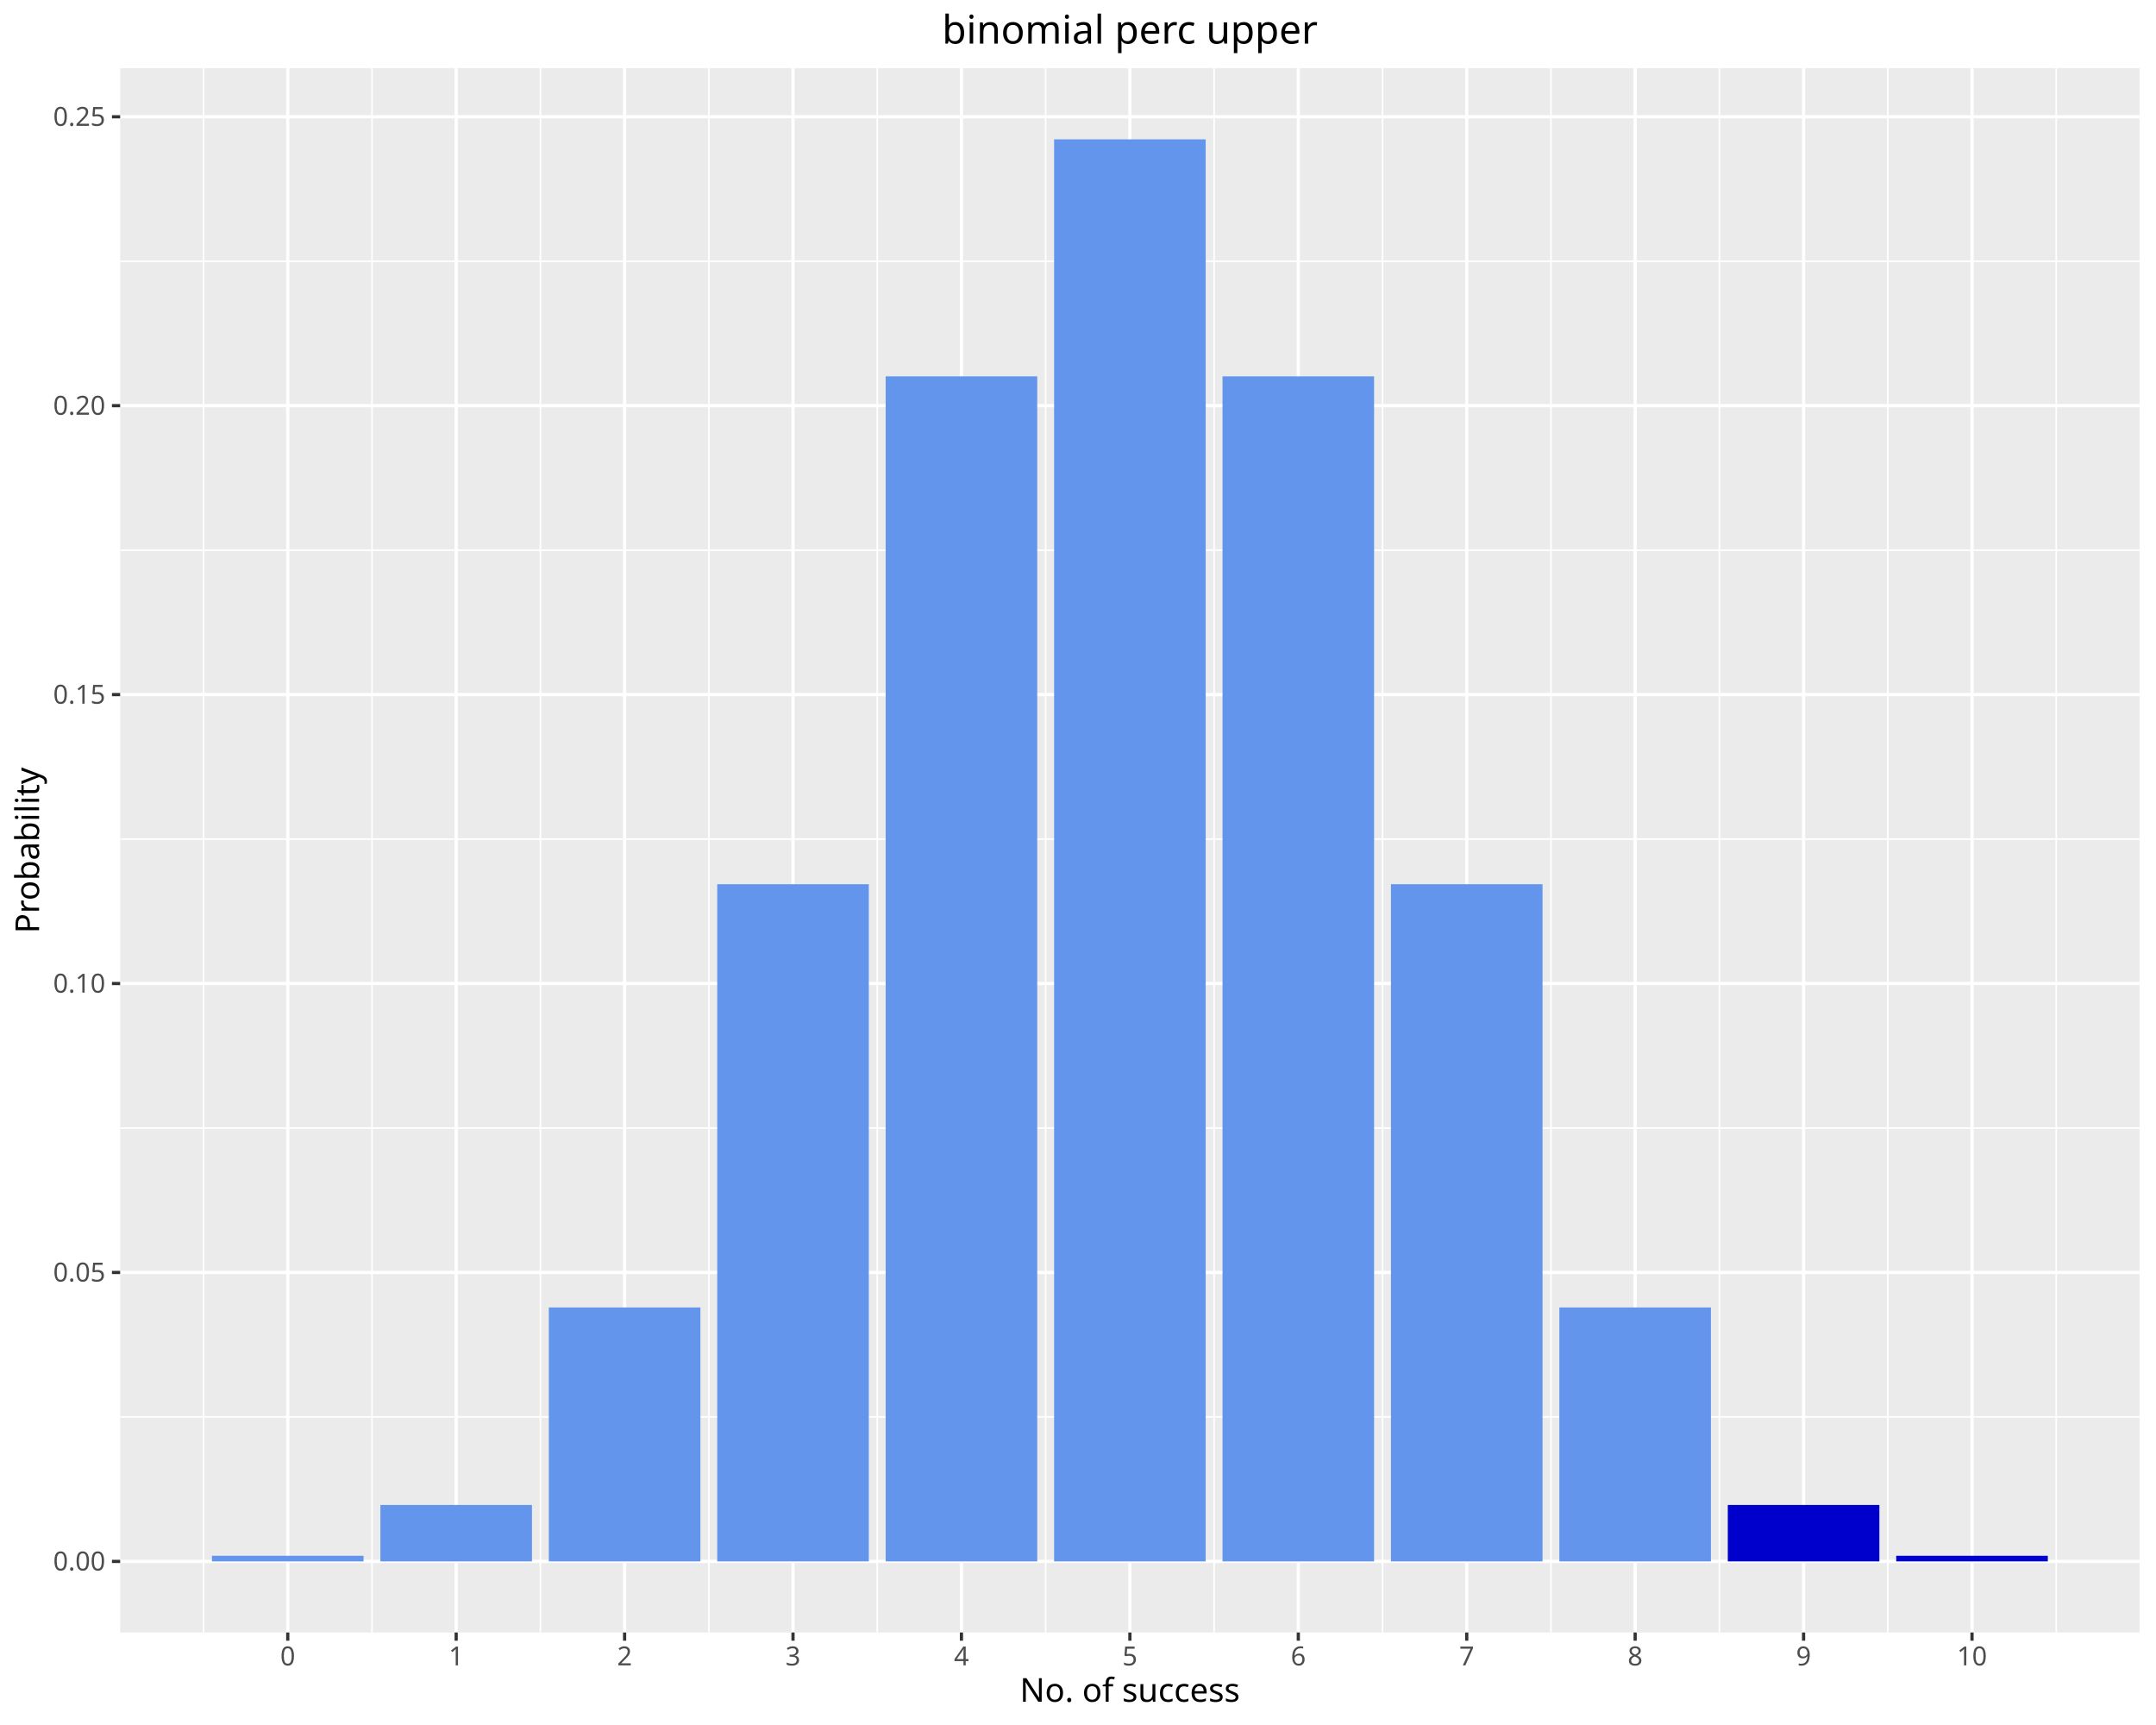
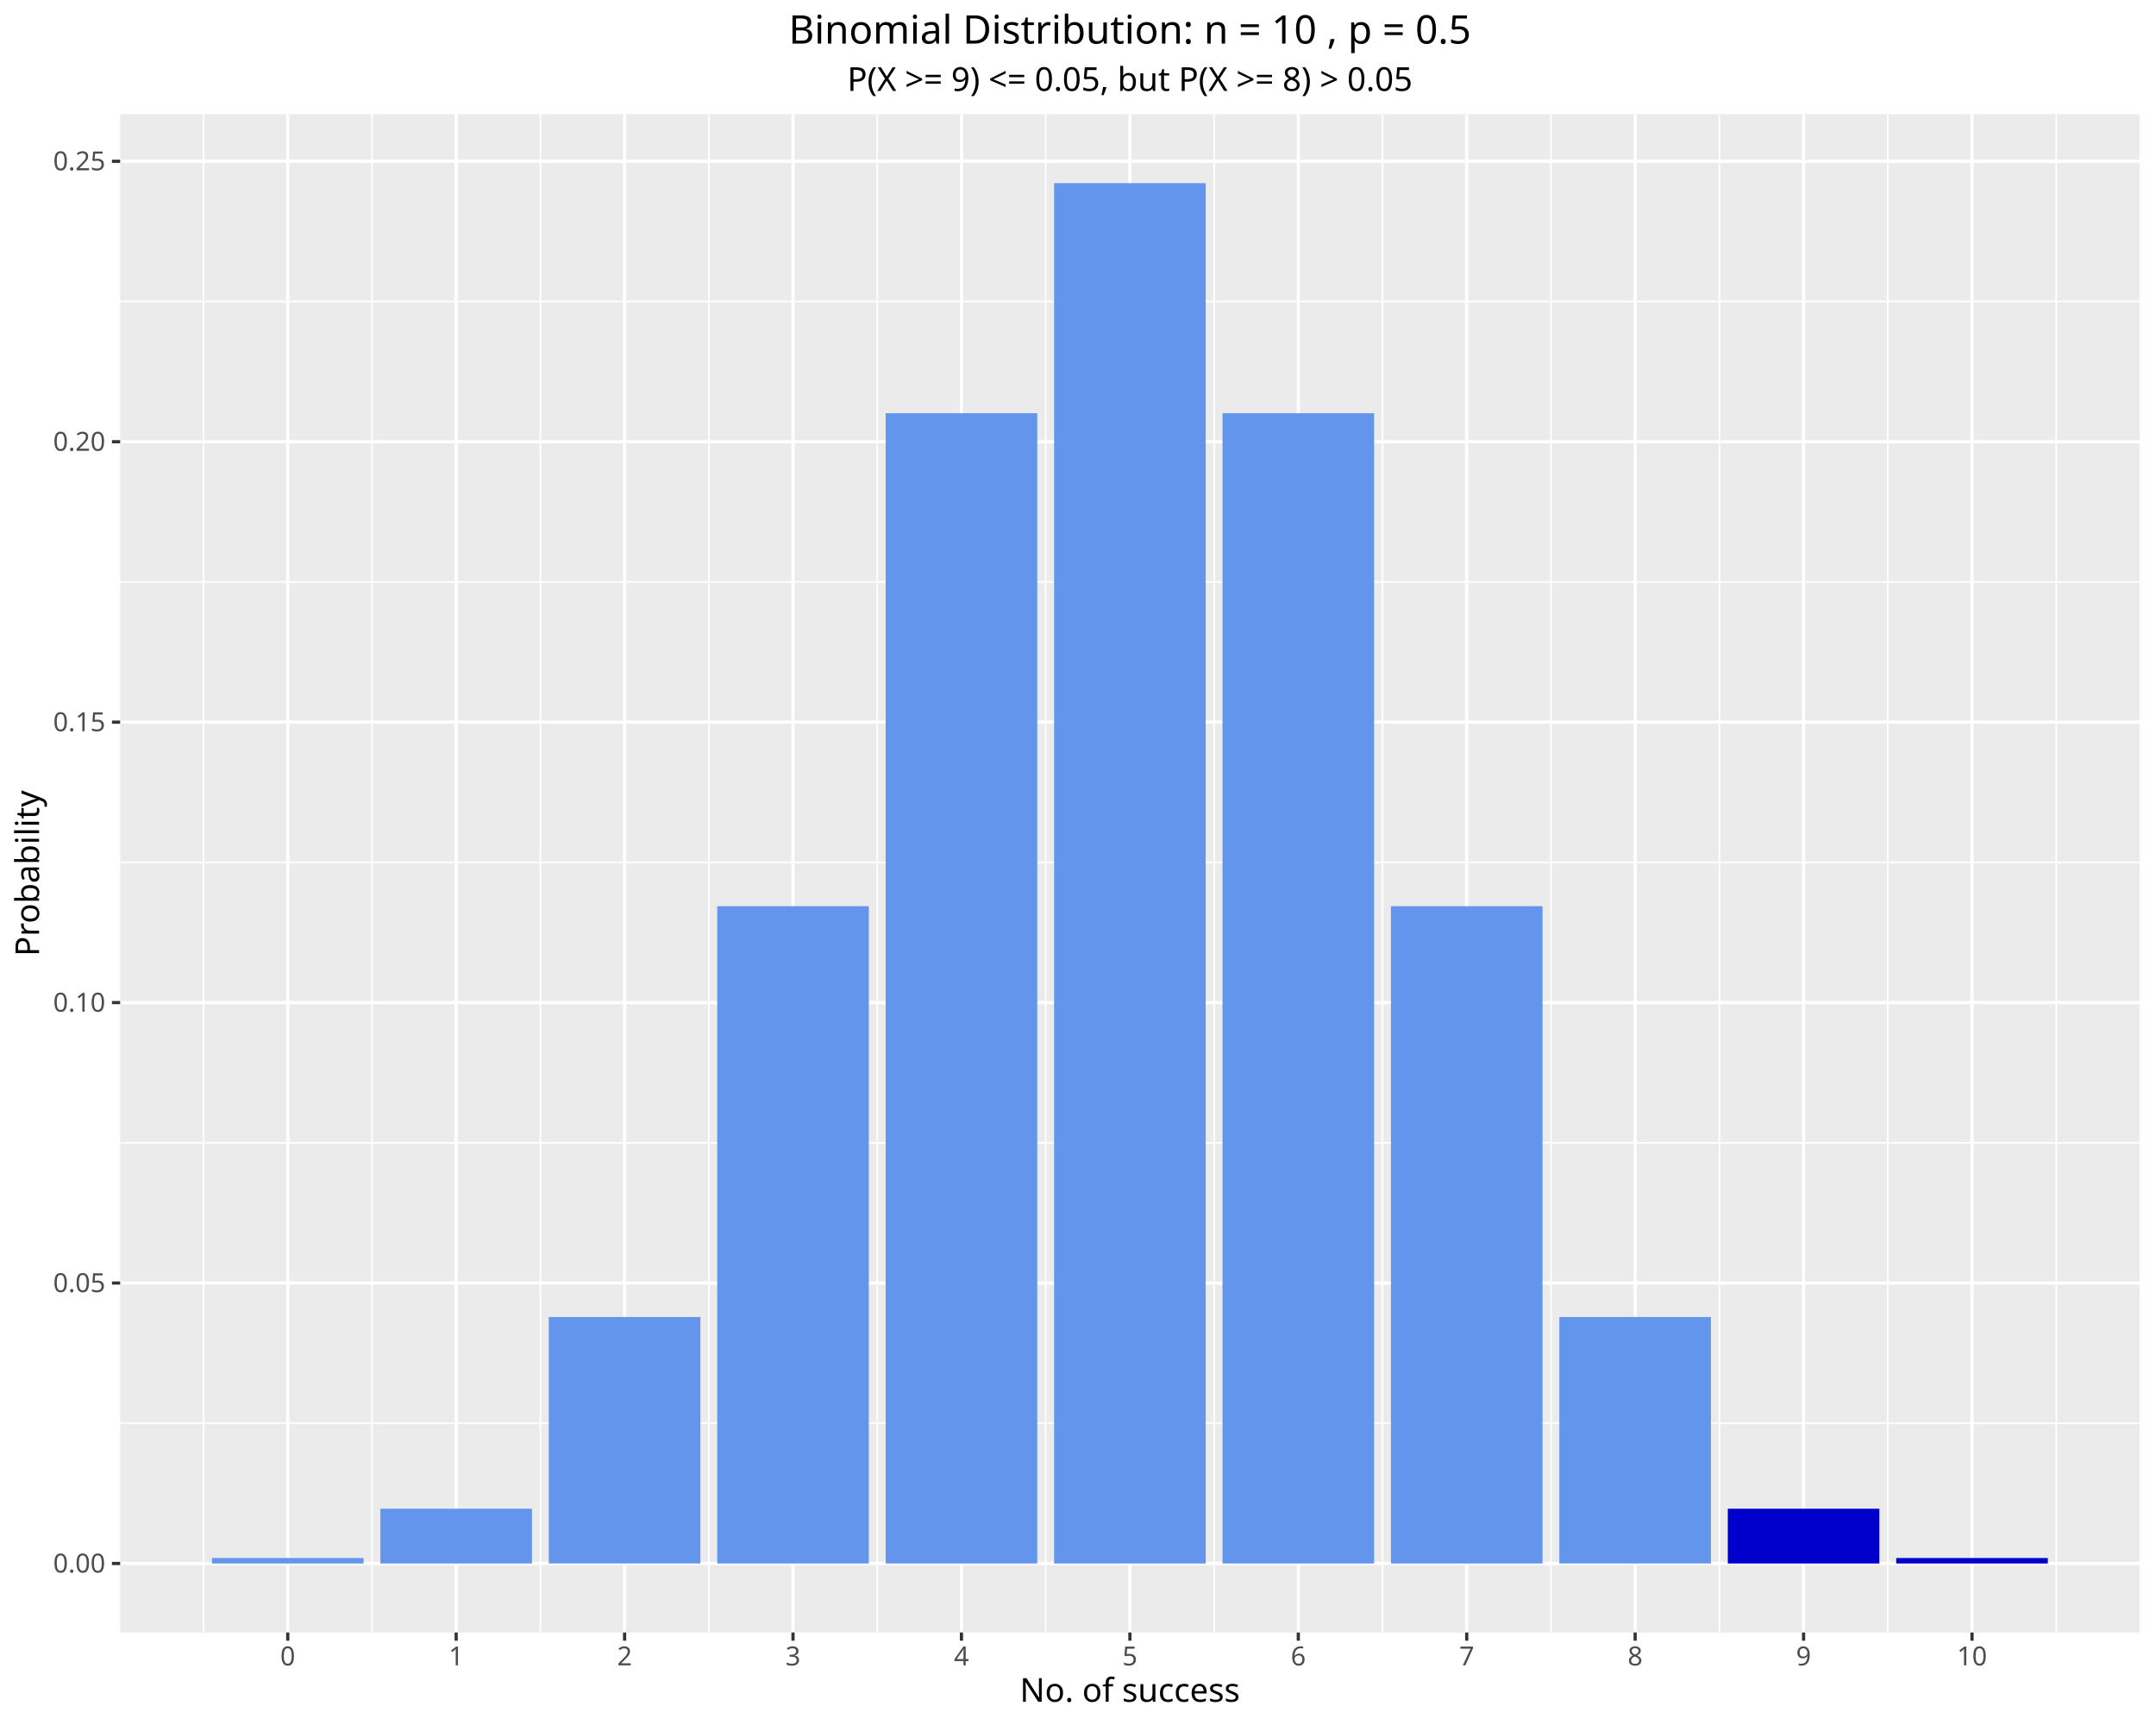
<svg xmlns="http://www.w3.org/2000/svg" class="svglite" data-engine-version="2.0" width="720.00pt" height="576.00pt" viewBox="0 0 720.00 576.00">
  <defs>
    <style type="text/css">
    .svglite line, .svglite polyline, .svglite polygon, .svglite path, .svglite rect, .svglite circle {
      fill: none;
      stroke: #000000;
      stroke-linecap: round;
      stroke-linejoin: round;
      stroke-miterlimit: 10.00;
    }
  </style>
  </defs>
  <rect width="100%" height="100%" style="stroke: none; fill: #FFFFFF;" />
  <defs>
    <clipPath id="cpMC4wMHw3MjAuMDB8MC4wMHw1NzYuMDA=">
      <rect x="0.00" y="0.00" width="720.00" height="576.00" />
    </clipPath>
  </defs>
  <g clip-path="url(#cpMC4wMHw3MjAuMDB8MC4wMHw1NzYuMDA=)">
    <rect x="0.00" y="0.00" width="720.00" height="576.00" style="stroke-width: 1.07; stroke: #FFFFFF; fill: #FFFFFF;" />
  </g>
  <defs>
-     <clipPath id="cpNDAuMTN8NzE0LjUyfDIyLjc4fDU0NS4xMQ==">
-       <rect x="40.13" y="22.78" width="674.39" height="522.33" />
+     <clipPath id="cpNDAuMTN8NzE0LjUyfDM4LjEyfDU0NS4xMQ==">
+       <rect x="40.13" y="38.12" width="674.39" height="507.00" />
    </clipPath>
  </defs>
-   <g clip-path="url(#cpNDAuMTN8NzE0LjUyfDIyLjc4fDU0NS4xMQ==)">
-     <rect x="40.13" y="22.78" width="674.39" height="522.33" style="stroke-width: 1.07; stroke: none; fill: #EBEBEB;" />
-     <polyline points="40.13,473.13 714.52,473.13 " style="stroke-width: 0.53; stroke: #FFFFFF; stroke-linecap: butt;" />
-     <polyline points="40.13,376.66 714.52,376.66 " style="stroke-width: 0.53; stroke: #FFFFFF; stroke-linecap: butt;" />
-     <polyline points="40.13,280.18 714.52,280.18 " style="stroke-width: 0.53; stroke: #FFFFFF; stroke-linecap: butt;" />
-     <polyline points="40.13,183.70 714.52,183.70 " style="stroke-width: 0.53; stroke: #FFFFFF; stroke-linecap: butt;" />
-     <polyline points="40.13,87.23 714.52,87.23 " style="stroke-width: 0.53; stroke: #FFFFFF; stroke-linecap: butt;" />
-     <polyline points="67.97,545.11 67.97,22.78 " style="stroke-width: 0.53; stroke: #FFFFFF; stroke-linecap: butt;" />
-     <polyline points="124.22,545.11 124.22,22.78 " style="stroke-width: 0.53; stroke: #FFFFFF; stroke-linecap: butt;" />
-     <polyline points="180.47,545.11 180.47,22.78 " style="stroke-width: 0.53; stroke: #FFFFFF; stroke-linecap: butt;" />
-     <polyline points="236.71,545.11 236.71,22.78 " style="stroke-width: 0.53; stroke: #FFFFFF; stroke-linecap: butt;" />
-     <polyline points="292.96,545.11 292.96,22.78 " style="stroke-width: 0.53; stroke: #FFFFFF; stroke-linecap: butt;" />
-     <polyline points="349.20,545.11 349.20,22.78 " style="stroke-width: 0.53; stroke: #FFFFFF; stroke-linecap: butt;" />
-     <polyline points="405.45,545.11 405.45,22.78 " style="stroke-width: 0.53; stroke: #FFFFFF; stroke-linecap: butt;" />
-     <polyline points="461.70,545.11 461.70,22.78 " style="stroke-width: 0.53; stroke: #FFFFFF; stroke-linecap: butt;" />
-     <polyline points="517.94,545.11 517.94,22.78 " style="stroke-width: 0.53; stroke: #FFFFFF; stroke-linecap: butt;" />
-     <polyline points="574.19,545.11 574.19,22.78 " style="stroke-width: 0.53; stroke: #FFFFFF; stroke-linecap: butt;" />
-     <polyline points="630.43,545.11 630.43,22.78 " style="stroke-width: 0.53; stroke: #FFFFFF; stroke-linecap: butt;" />
-     <polyline points="686.68,545.11 686.68,22.78 " style="stroke-width: 0.53; stroke: #FFFFFF; stroke-linecap: butt;" />
-     <polyline points="40.13,521.37 714.52,521.37 " style="stroke-width: 1.07; stroke: #FFFFFF; stroke-linecap: butt;" />
-     <polyline points="40.13,424.89 714.52,424.89 " style="stroke-width: 1.07; stroke: #FFFFFF; stroke-linecap: butt;" />
-     <polyline points="40.13,328.42 714.52,328.42 " style="stroke-width: 1.07; stroke: #FFFFFF; stroke-linecap: butt;" />
-     <polyline points="40.13,231.94 714.52,231.94 " style="stroke-width: 1.07; stroke: #FFFFFF; stroke-linecap: butt;" />
-     <polyline points="40.13,135.46 714.52,135.46 " style="stroke-width: 1.07; stroke: #FFFFFF; stroke-linecap: butt;" />
-     <polyline points="40.13,38.99 714.52,38.99 " style="stroke-width: 1.07; stroke: #FFFFFF; stroke-linecap: butt;" />
-     <polyline points="96.10,545.11 96.10,22.78 " style="stroke-width: 1.07; stroke: #FFFFFF; stroke-linecap: butt;" />
-     <polyline points="152.34,545.11 152.34,22.78 " style="stroke-width: 1.07; stroke: #FFFFFF; stroke-linecap: butt;" />
-     <polyline points="208.59,545.11 208.59,22.78 " style="stroke-width: 1.07; stroke: #FFFFFF; stroke-linecap: butt;" />
-     <polyline points="264.83,545.11 264.83,22.78 " style="stroke-width: 1.07; stroke: #FFFFFF; stroke-linecap: butt;" />
-     <polyline points="321.08,545.11 321.08,22.78 " style="stroke-width: 1.07; stroke: #FFFFFF; stroke-linecap: butt;" />
-     <polyline points="377.33,545.11 377.33,22.78 " style="stroke-width: 1.07; stroke: #FFFFFF; stroke-linecap: butt;" />
-     <polyline points="433.57,545.11 433.57,22.78 " style="stroke-width: 1.07; stroke: #FFFFFF; stroke-linecap: butt;" />
-     <polyline points="489.82,545.11 489.82,22.78 " style="stroke-width: 1.07; stroke: #FFFFFF; stroke-linecap: butt;" />
-     <polyline points="546.06,545.11 546.06,22.78 " style="stroke-width: 1.07; stroke: #FFFFFF; stroke-linecap: butt;" />
-     <polyline points="602.31,545.11 602.31,22.78 " style="stroke-width: 1.07; stroke: #FFFFFF; stroke-linecap: butt;" />
-     <polyline points="658.56,545.11 658.56,22.78 " style="stroke-width: 1.07; stroke: #FFFFFF; stroke-linecap: butt;" />
-     <rect x="70.79" y="519.49" width="50.62" height="1.88" style="stroke-width: 1.07; stroke: none; stroke-linecap: square; stroke-linejoin: miter; fill: #6495ED;" />
-     <rect x="127.03" y="502.53" width="50.62" height="18.84" style="stroke-width: 1.07; stroke: none; stroke-linecap: square; stroke-linejoin: miter; fill: #6495ED;" />
-     <rect x="183.28" y="436.58" width="50.62" height="84.79" style="stroke-width: 1.07; stroke: none; stroke-linecap: square; stroke-linejoin: miter; fill: #6495ED;" />
-     <rect x="239.52" y="295.25" width="50.62" height="226.12" style="stroke-width: 1.07; stroke: none; stroke-linecap: square; stroke-linejoin: miter; fill: #6495ED;" />
-     <rect x="295.77" y="125.67" width="50.62" height="395.70" style="stroke-width: 1.07; stroke: none; stroke-linecap: square; stroke-linejoin: miter; fill: #6495ED;" />
-     <rect x="352.02" y="46.53" width="50.62" height="474.84" style="stroke-width: 1.07; stroke: none; stroke-linecap: square; stroke-linejoin: miter; fill: #6495ED;" />
-     <rect x="408.26" y="125.67" width="50.62" height="395.70" style="stroke-width: 1.07; stroke: none; stroke-linecap: square; stroke-linejoin: miter; fill: #6495ED;" />
-     <rect x="464.51" y="295.25" width="50.62" height="226.12" style="stroke-width: 1.07; stroke: none; stroke-linecap: square; stroke-linejoin: miter; fill: #6495ED;" />
-     <rect x="520.75" y="436.58" width="50.62" height="84.79" style="stroke-width: 1.07; stroke: none; stroke-linecap: square; stroke-linejoin: miter; fill: #6495ED;" />
-     <rect x="577.00" y="502.53" width="50.62" height="18.84" style="stroke-width: 1.07; stroke: none; stroke-linecap: square; stroke-linejoin: miter; fill: #0000CD;" />
-     <rect x="633.25" y="519.49" width="50.62" height="1.88" style="stroke-width: 1.07; stroke: none; stroke-linecap: square; stroke-linejoin: miter; fill: #0000CD;" />
+   <g clip-path="url(#cpNDAuMTN8NzE0LjUyfDM4LjEyfDU0NS4xMQ==)">
+     <rect x="40.13" y="38.12" width="674.39" height="507.00" style="stroke-width: 1.07; stroke: none; fill: #EBEBEB;" />
+     <polyline points="40.13,475.25 714.52,475.25 " style="stroke-width: 0.53; stroke: #FFFFFF; stroke-linecap: butt;" />
+     <polyline points="40.13,381.60 714.52,381.60 " style="stroke-width: 0.53; stroke: #FFFFFF; stroke-linecap: butt;" />
+     <polyline points="40.13,287.96 714.52,287.96 " style="stroke-width: 0.53; stroke: #FFFFFF; stroke-linecap: butt;" />
+     <polyline points="40.13,194.31 714.52,194.31 " style="stroke-width: 0.53; stroke: #FFFFFF; stroke-linecap: butt;" />
+     <polyline points="40.13,100.67 714.52,100.67 " style="stroke-width: 0.53; stroke: #FFFFFF; stroke-linecap: butt;" />
+     <polyline points="67.97,545.11 67.97,38.12 " style="stroke-width: 0.53; stroke: #FFFFFF; stroke-linecap: butt;" />
+     <polyline points="124.22,545.11 124.22,38.12 " style="stroke-width: 0.53; stroke: #FFFFFF; stroke-linecap: butt;" />
+     <polyline points="180.47,545.11 180.47,38.12 " style="stroke-width: 0.53; stroke: #FFFFFF; stroke-linecap: butt;" />
+     <polyline points="236.71,545.11 236.71,38.12 " style="stroke-width: 0.53; stroke: #FFFFFF; stroke-linecap: butt;" />
+     <polyline points="292.96,545.11 292.96,38.12 " style="stroke-width: 0.53; stroke: #FFFFFF; stroke-linecap: butt;" />
+     <polyline points="349.20,545.11 349.20,38.12 " style="stroke-width: 0.53; stroke: #FFFFFF; stroke-linecap: butt;" />
+     <polyline points="405.45,545.11 405.45,38.12 " style="stroke-width: 0.53; stroke: #FFFFFF; stroke-linecap: butt;" />
+     <polyline points="461.70,545.11 461.70,38.12 " style="stroke-width: 0.53; stroke: #FFFFFF; stroke-linecap: butt;" />
+     <polyline points="517.94,545.11 517.94,38.12 " style="stroke-width: 0.53; stroke: #FFFFFF; stroke-linecap: butt;" />
+     <polyline points="574.19,545.11 574.19,38.12 " style="stroke-width: 0.53; stroke: #FFFFFF; stroke-linecap: butt;" />
+     <polyline points="630.43,545.11 630.43,38.12 " style="stroke-width: 0.53; stroke: #FFFFFF; stroke-linecap: butt;" />
+     <polyline points="686.68,545.11 686.68,38.12 " style="stroke-width: 0.53; stroke: #FFFFFF; stroke-linecap: butt;" />
+     <polyline points="40.13,522.07 714.52,522.07 " style="stroke-width: 1.07; stroke: #FFFFFF; stroke-linecap: butt;" />
+     <polyline points="40.13,428.42 714.52,428.42 " style="stroke-width: 1.07; stroke: #FFFFFF; stroke-linecap: butt;" />
+     <polyline points="40.13,334.78 714.52,334.78 " style="stroke-width: 1.07; stroke: #FFFFFF; stroke-linecap: butt;" />
+     <polyline points="40.13,241.13 714.52,241.13 " style="stroke-width: 1.07; stroke: #FFFFFF; stroke-linecap: butt;" />
+     <polyline points="40.13,147.49 714.52,147.49 " style="stroke-width: 1.07; stroke: #FFFFFF; stroke-linecap: butt;" />
+     <polyline points="40.13,53.85 714.52,53.85 " style="stroke-width: 1.07; stroke: #FFFFFF; stroke-linecap: butt;" />
+     <polyline points="96.10,545.11 96.10,38.12 " style="stroke-width: 1.07; stroke: #FFFFFF; stroke-linecap: butt;" />
+     <polyline points="152.34,545.11 152.34,38.12 " style="stroke-width: 1.07; stroke: #FFFFFF; stroke-linecap: butt;" />
+     <polyline points="208.59,545.11 208.59,38.12 " style="stroke-width: 1.07; stroke: #FFFFFF; stroke-linecap: butt;" />
+     <polyline points="264.83,545.11 264.83,38.12 " style="stroke-width: 1.07; stroke: #FFFFFF; stroke-linecap: butt;" />
+     <polyline points="321.08,545.11 321.08,38.12 " style="stroke-width: 1.07; stroke: #FFFFFF; stroke-linecap: butt;" />
+     <polyline points="377.33,545.11 377.33,38.12 " style="stroke-width: 1.07; stroke: #FFFFFF; stroke-linecap: butt;" />
+     <polyline points="433.57,545.11 433.57,38.12 " style="stroke-width: 1.07; stroke: #FFFFFF; stroke-linecap: butt;" />
+     <polyline points="489.82,545.11 489.82,38.12 " style="stroke-width: 1.07; stroke: #FFFFFF; stroke-linecap: butt;" />
+     <polyline points="546.06,545.11 546.06,38.12 " style="stroke-width: 1.07; stroke: #FFFFFF; stroke-linecap: butt;" />
+     <polyline points="602.31,545.11 602.31,38.12 " style="stroke-width: 1.07; stroke: #FFFFFF; stroke-linecap: butt;" />
+     <polyline points="658.56,545.11 658.56,38.12 " style="stroke-width: 1.07; stroke: #FFFFFF; stroke-linecap: butt;" />
+     <rect x="70.79" y="520.24" width="50.62" height="1.83" style="stroke-width: 1.07; stroke: none; stroke-linecap: square; stroke-linejoin: miter; fill: #6495ED;" />
+     <rect x="127.03" y="503.78" width="50.62" height="18.29" style="stroke-width: 1.07; stroke: none; stroke-linecap: square; stroke-linejoin: miter; fill: #6495ED;" />
+     <rect x="183.28" y="439.76" width="50.62" height="82.30" style="stroke-width: 1.07; stroke: none; stroke-linecap: square; stroke-linejoin: miter; fill: #6495ED;" />
+     <rect x="239.52" y="302.59" width="50.62" height="219.48" style="stroke-width: 1.07; stroke: none; stroke-linecap: square; stroke-linejoin: miter; fill: #6495ED;" />
+     <rect x="295.77" y="137.98" width="50.62" height="384.09" style="stroke-width: 1.07; stroke: none; stroke-linecap: square; stroke-linejoin: miter; fill: #6495ED;" />
+     <rect x="352.02" y="61.16" width="50.62" height="460.91" style="stroke-width: 1.07; stroke: none; stroke-linecap: square; stroke-linejoin: miter; fill: #6495ED;" />
+     <rect x="408.26" y="137.98" width="50.62" height="384.09" style="stroke-width: 1.07; stroke: none; stroke-linecap: square; stroke-linejoin: miter; fill: #6495ED;" />
+     <rect x="464.51" y="302.59" width="50.62" height="219.48" style="stroke-width: 1.07; stroke: none; stroke-linecap: square; stroke-linejoin: miter; fill: #6495ED;" />
+     <rect x="520.75" y="439.76" width="50.62" height="82.30" style="stroke-width: 1.07; stroke: none; stroke-linecap: square; stroke-linejoin: miter; fill: #6495ED;" />
+     <rect x="577.00" y="503.78" width="50.62" height="18.29" style="stroke-width: 1.07; stroke: none; stroke-linecap: square; stroke-linejoin: miter; fill: #0000CD;" />
+     <rect x="633.25" y="520.24" width="50.62" height="1.83" style="stroke-width: 1.07; stroke: none; stroke-linecap: square; stroke-linejoin: miter; fill: #0000CD;" />
  </g>
  <g clip-path="url(#cpMC4wMHw3MjAuMDB8MC4wMHw1NzYuMDA=)">
-     <text x="35.20" y="524.40" text-anchor="end" style="font-size: 8.80px; fill: #4D4D4D; font-family: sans;" textLength="17.13px" lengthAdjust="spacingAndGlyphs">0.00</text>
-     <text x="35.20" y="427.92" text-anchor="end" style="font-size: 8.80px; fill: #4D4D4D; font-family: sans;" textLength="17.13px" lengthAdjust="spacingAndGlyphs">0.05</text>
-     <text x="35.20" y="331.45" text-anchor="end" style="font-size: 8.80px; fill: #4D4D4D; font-family: sans;" textLength="17.13px" lengthAdjust="spacingAndGlyphs">0.10</text>
-     <text x="35.20" y="234.97" text-anchor="end" style="font-size: 8.80px; fill: #4D4D4D; font-family: sans;" textLength="17.13px" lengthAdjust="spacingAndGlyphs">0.15</text>
-     <text x="35.20" y="138.49" text-anchor="end" style="font-size: 8.80px; fill: #4D4D4D; font-family: sans;" textLength="17.13px" lengthAdjust="spacingAndGlyphs">0.20</text>
-     <text x="35.20" y="42.02" text-anchor="end" style="font-size: 8.80px; fill: #4D4D4D; font-family: sans;" textLength="17.13px" lengthAdjust="spacingAndGlyphs">0.25</text>
-     <polyline points="37.39,521.37 40.13,521.37 " style="stroke-width: 1.07; stroke: #333333; stroke-linecap: butt;" />
-     <polyline points="37.39,424.89 40.13,424.89 " style="stroke-width: 1.07; stroke: #333333; stroke-linecap: butt;" />
-     <polyline points="37.39,328.42 40.13,328.42 " style="stroke-width: 1.07; stroke: #333333; stroke-linecap: butt;" />
-     <polyline points="37.39,231.94 40.13,231.94 " style="stroke-width: 1.07; stroke: #333333; stroke-linecap: butt;" />
-     <polyline points="37.39,135.46 40.13,135.46 " style="stroke-width: 1.07; stroke: #333333; stroke-linecap: butt;" />
-     <polyline points="37.39,38.99 40.13,38.99 " style="stroke-width: 1.07; stroke: #333333; stroke-linecap: butt;" />
+     <text x="35.20" y="525.10" text-anchor="end" style="font-size: 8.80px; fill: #4D4D4D; font-family: sans;" textLength="17.13px" lengthAdjust="spacingAndGlyphs">0.00</text>
+     <text x="35.20" y="431.45" text-anchor="end" style="font-size: 8.80px; fill: #4D4D4D; font-family: sans;" textLength="17.13px" lengthAdjust="spacingAndGlyphs">0.05</text>
+     <text x="35.20" y="337.81" text-anchor="end" style="font-size: 8.80px; fill: #4D4D4D; font-family: sans;" textLength="17.13px" lengthAdjust="spacingAndGlyphs">0.10</text>
+     <text x="35.20" y="244.16" text-anchor="end" style="font-size: 8.80px; fill: #4D4D4D; font-family: sans;" textLength="17.13px" lengthAdjust="spacingAndGlyphs">0.15</text>
+     <text x="35.20" y="150.52" text-anchor="end" style="font-size: 8.80px; fill: #4D4D4D; font-family: sans;" textLength="17.13px" lengthAdjust="spacingAndGlyphs">0.20</text>
+     <text x="35.20" y="56.87" text-anchor="end" style="font-size: 8.80px; fill: #4D4D4D; font-family: sans;" textLength="17.13px" lengthAdjust="spacingAndGlyphs">0.25</text>
+     <polyline points="37.39,522.07 40.13,522.07 " style="stroke-width: 1.07; stroke: #333333; stroke-linecap: butt;" />
+     <polyline points="37.39,428.42 40.13,428.42 " style="stroke-width: 1.07; stroke: #333333; stroke-linecap: butt;" />
+     <polyline points="37.39,334.78 40.13,334.78 " style="stroke-width: 1.07; stroke: #333333; stroke-linecap: butt;" />
+     <polyline points="37.39,241.13 40.13,241.13 " style="stroke-width: 1.07; stroke: #333333; stroke-linecap: butt;" />
+     <polyline points="37.39,147.49 40.13,147.49 " style="stroke-width: 1.07; stroke: #333333; stroke-linecap: butt;" />
+     <polyline points="37.39,53.85 40.13,53.85 " style="stroke-width: 1.07; stroke: #333333; stroke-linecap: butt;" />
    <polyline points="96.10,547.85 96.10,545.11 " style="stroke-width: 1.07; stroke: #333333; stroke-linecap: butt;" />
    <polyline points="152.34,547.85 152.34,545.11 " style="stroke-width: 1.07; stroke: #333333; stroke-linecap: butt;" />
    <polyline points="208.59,547.85 208.59,545.11 " style="stroke-width: 1.07; stroke: #333333; stroke-linecap: butt;" />
    <polyline points="264.83,547.85 264.83,545.11 " style="stroke-width: 1.07; stroke: #333333; stroke-linecap: butt;" />
    <polyline points="321.08,547.85 321.08,545.11 " style="stroke-width: 1.07; stroke: #333333; stroke-linecap: butt;" />
    <polyline points="377.33,547.85 377.33,545.11 " style="stroke-width: 1.07; stroke: #333333; stroke-linecap: butt;" />
    <polyline points="433.57,547.85 433.57,545.11 " style="stroke-width: 1.07; stroke: #333333; stroke-linecap: butt;" />
    <polyline points="489.82,547.85 489.82,545.11 " style="stroke-width: 1.07; stroke: #333333; stroke-linecap: butt;" />
    <polyline points="546.06,547.85 546.06,545.11 " style="stroke-width: 1.07; stroke: #333333; stroke-linecap: butt;" />
    <polyline points="602.31,547.85 602.31,545.11 " style="stroke-width: 1.07; stroke: #333333; stroke-linecap: butt;" />
    <polyline points="658.56,547.85 658.56,545.11 " style="stroke-width: 1.07; stroke: #333333; stroke-linecap: butt;" />
    <text x="96.10" y="556.10" text-anchor="middle" style="font-size: 8.80px; fill: #4D4D4D; font-family: sans;" textLength="4.89px" lengthAdjust="spacingAndGlyphs">0</text>
    <text x="152.34" y="556.10" text-anchor="middle" style="font-size: 8.80px; fill: #4D4D4D; font-family: sans;" textLength="4.89px" lengthAdjust="spacingAndGlyphs">1</text>
    <text x="208.59" y="556.10" text-anchor="middle" style="font-size: 8.80px; fill: #4D4D4D; font-family: sans;" textLength="4.89px" lengthAdjust="spacingAndGlyphs">2</text>
    <text x="264.83" y="556.10" text-anchor="middle" style="font-size: 8.80px; fill: #4D4D4D; font-family: sans;" textLength="4.89px" lengthAdjust="spacingAndGlyphs">3</text>
    <text x="321.08" y="556.10" text-anchor="middle" style="font-size: 8.80px; fill: #4D4D4D; font-family: sans;" textLength="4.89px" lengthAdjust="spacingAndGlyphs">4</text>
    <text x="377.33" y="556.10" text-anchor="middle" style="font-size: 8.80px; fill: #4D4D4D; font-family: sans;" textLength="4.89px" lengthAdjust="spacingAndGlyphs">5</text>
    <text x="433.57" y="556.10" text-anchor="middle" style="font-size: 8.80px; fill: #4D4D4D; font-family: sans;" textLength="4.89px" lengthAdjust="spacingAndGlyphs">6</text>
    <text x="489.82" y="556.10" text-anchor="middle" style="font-size: 8.80px; fill: #4D4D4D; font-family: sans;" textLength="4.89px" lengthAdjust="spacingAndGlyphs">7</text>
    <text x="546.06" y="556.10" text-anchor="middle" style="font-size: 8.80px; fill: #4D4D4D; font-family: sans;" textLength="4.89px" lengthAdjust="spacingAndGlyphs">8</text>
    <text x="602.31" y="556.10" text-anchor="middle" style="font-size: 8.80px; fill: #4D4D4D; font-family: sans;" textLength="4.89px" lengthAdjust="spacingAndGlyphs">9</text>
    <text x="658.56" y="556.10" text-anchor="middle" style="font-size: 8.80px; fill: #4D4D4D; font-family: sans;" textLength="9.79px" lengthAdjust="spacingAndGlyphs">10</text>
    <text x="377.33" y="568.24" text-anchor="middle" style="font-size: 11.00px; font-family: sans;" textLength="72.16px" lengthAdjust="spacingAndGlyphs">No. of success</text>
-     <text transform="translate(13.05,283.95) rotate(-90)" text-anchor="middle" style="font-size: 11.00px; font-family: sans;" textLength="51.36px" lengthAdjust="spacingAndGlyphs">Probability</text>
-     <text x="377.33" y="14.56" text-anchor="middle" style="font-size: 13.20px; font-family: sans;" textLength="115.94px" lengthAdjust="spacingAndGlyphs">binomial perc upper</text>
+     <text transform="translate(13.05,291.61) rotate(-90)" text-anchor="middle" style="font-size: 11.00px; font-family: sans;" textLength="51.36px" lengthAdjust="spacingAndGlyphs">Probability</text>
+     <text x="377.33" y="30.35" text-anchor="middle" style="font-size: 11.00px; font-family: sans;" textLength="192.97px" lengthAdjust="spacingAndGlyphs">P(X &gt;= 9) &lt;= 0.05, but P(X &gt;= 8) &gt; 0.05</text>
+     <text x="377.33" y="14.56" text-anchor="middle" style="font-size: 13.20px; font-family: sans;" textLength="216.47px" lengthAdjust="spacingAndGlyphs">Binomial Distribution: n = 10 , p = 0.5</text>
  </g>
</svg>
